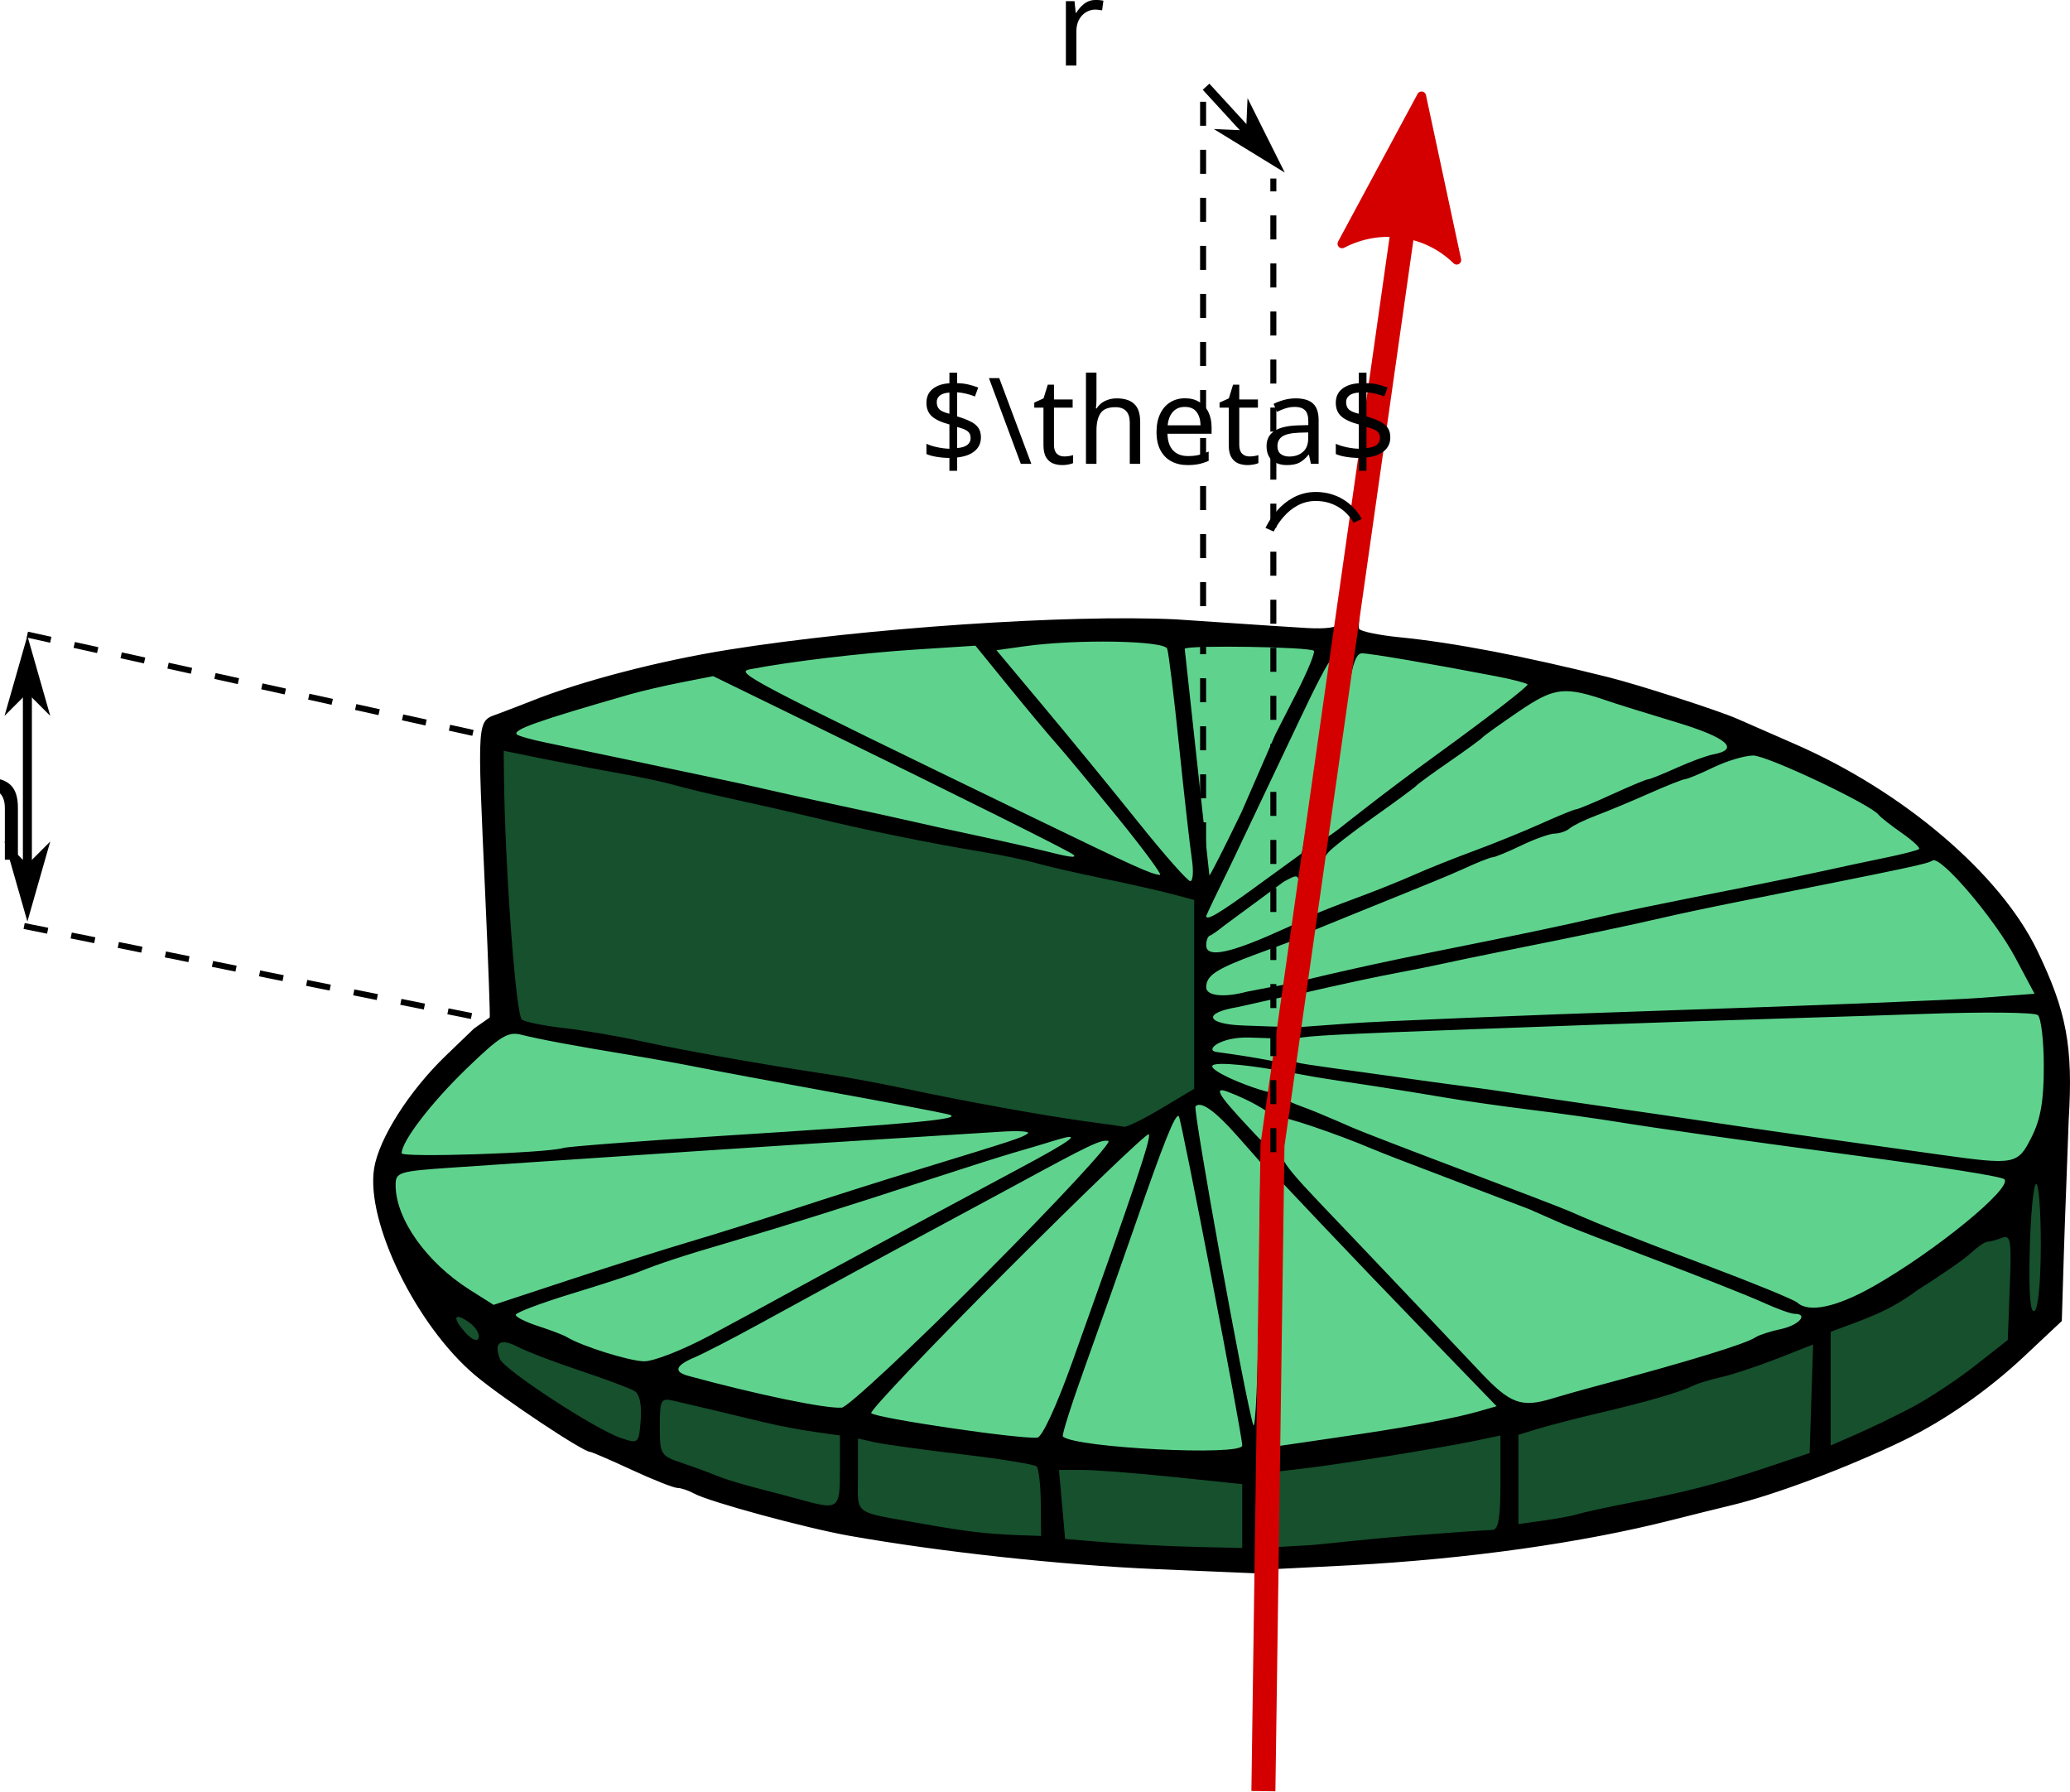
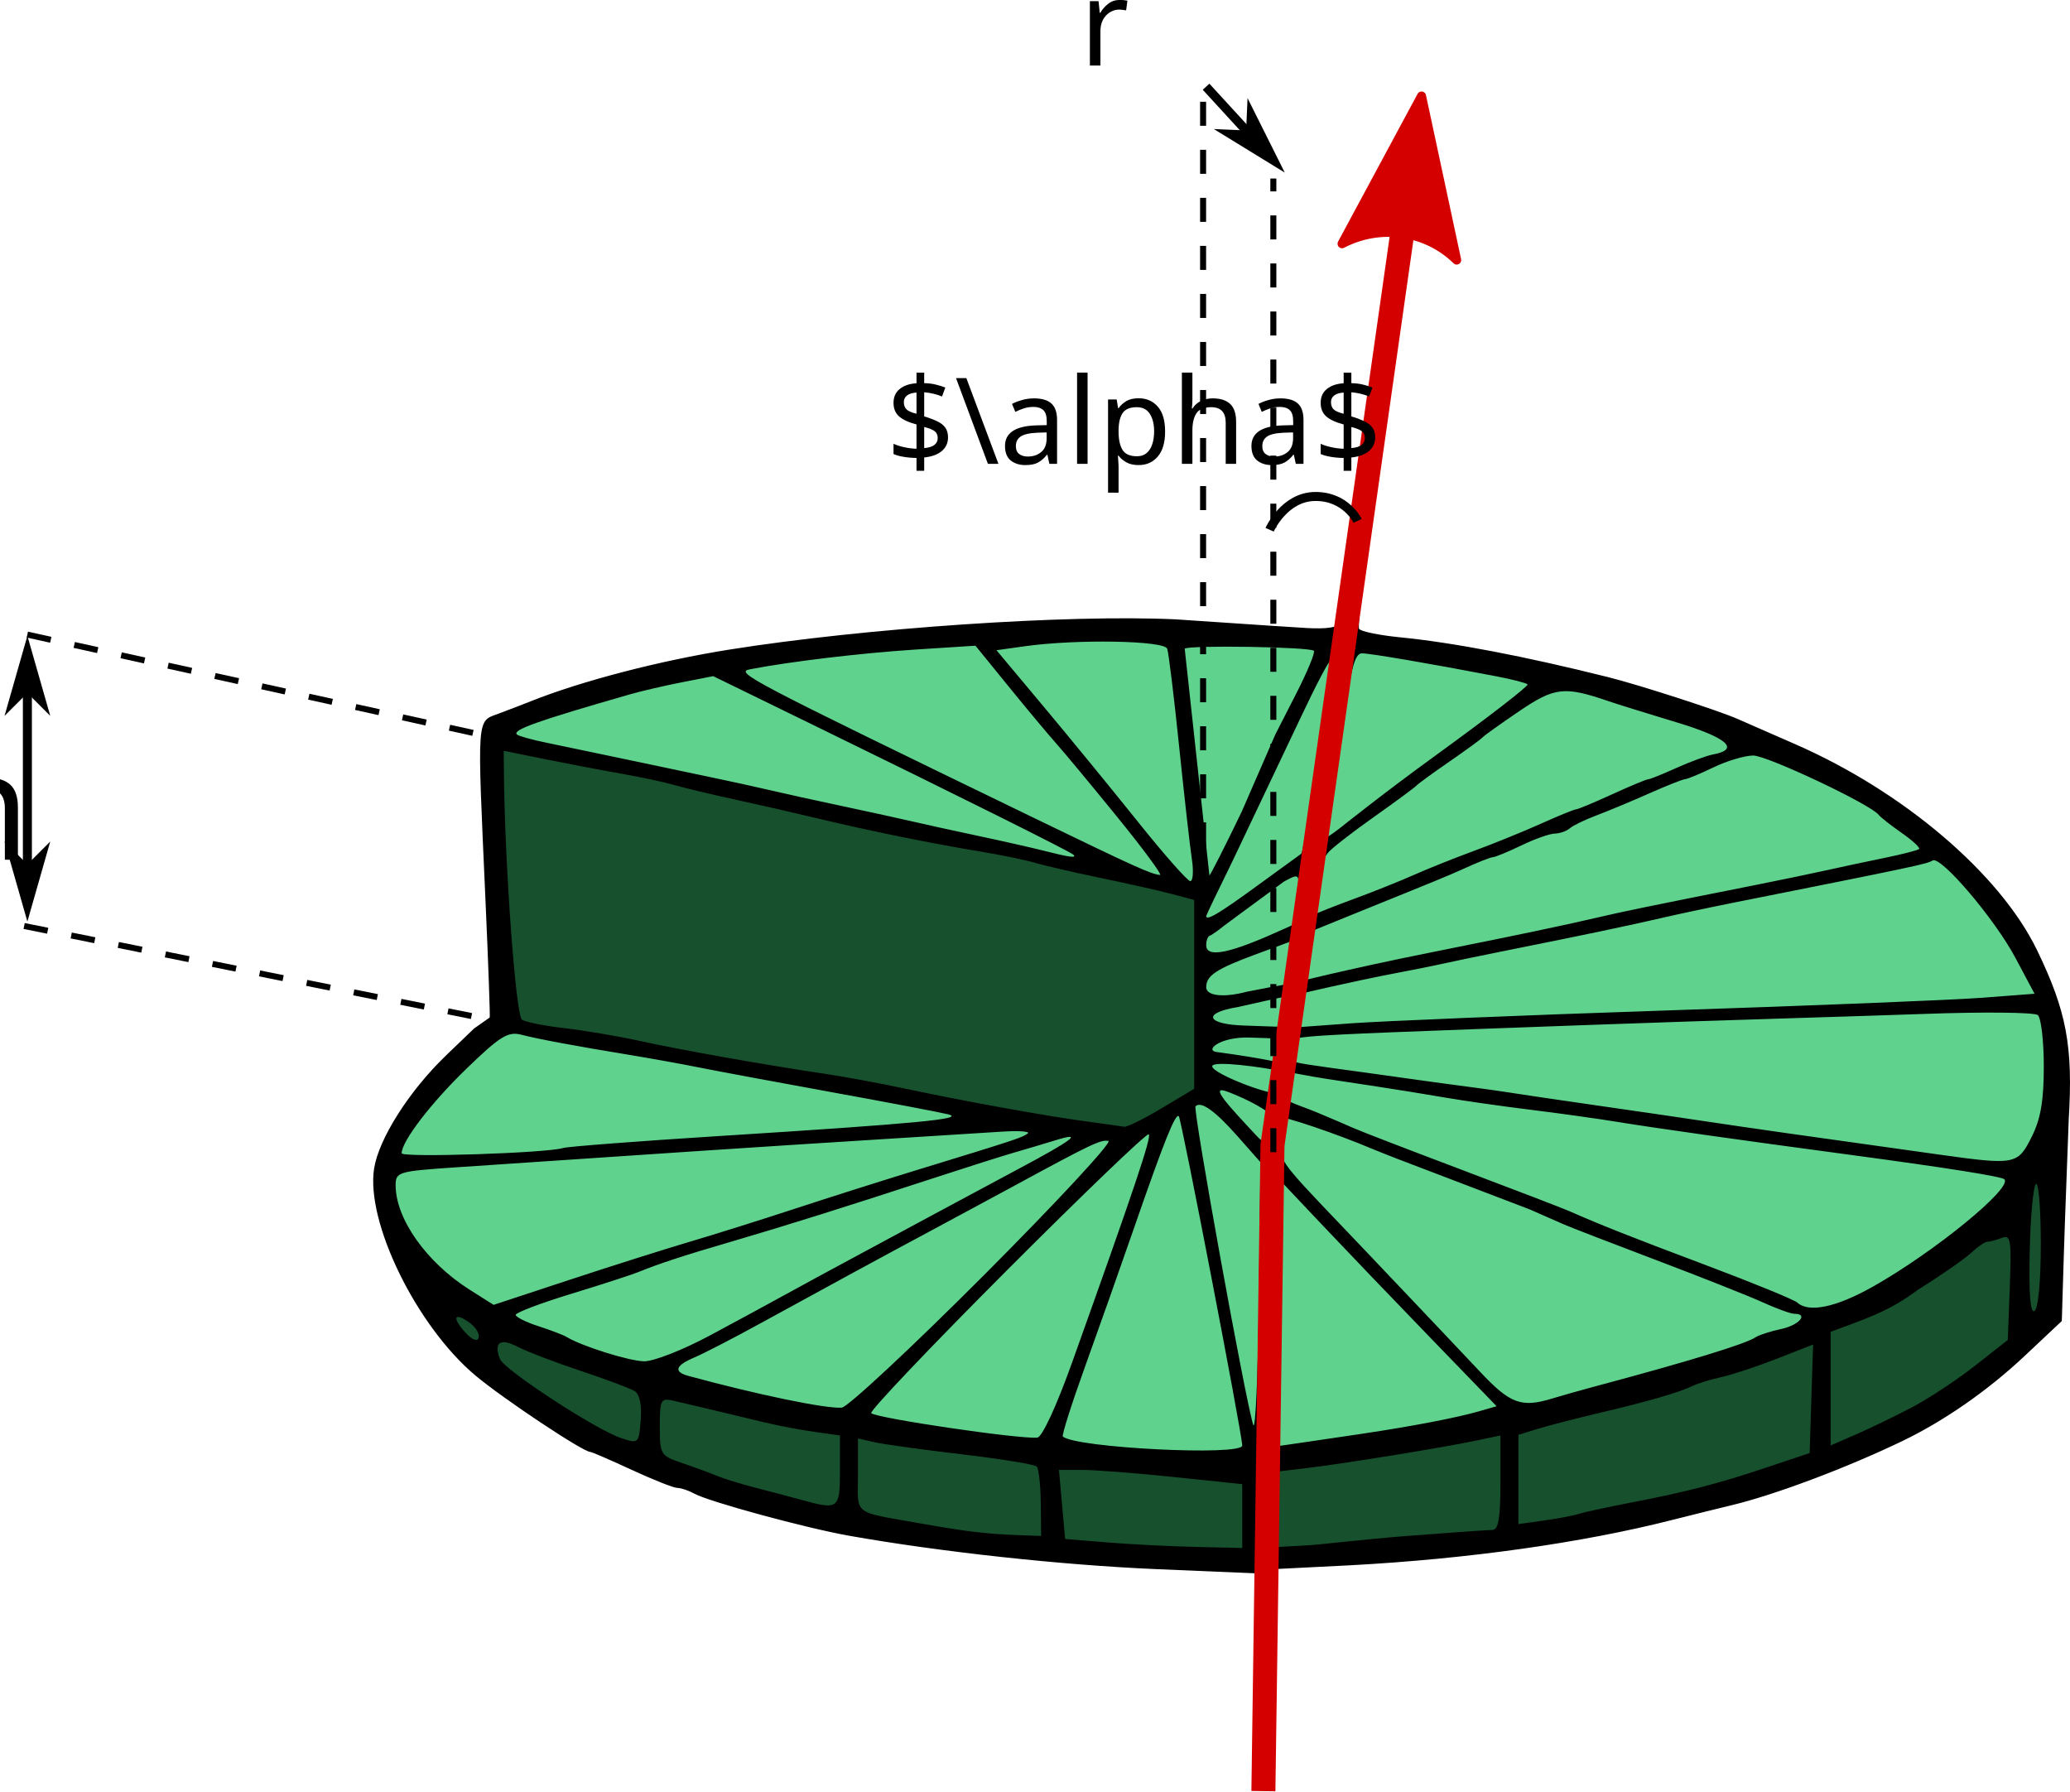
<svg xmlns="http://www.w3.org/2000/svg" width="97.297mm" height="84.187mm" viewBox="0 0 344.754 298.299" id="svg4147" version="1.1">
  <defs id="defs4149">
    <marker orient="auto" refY="0" refX="0" id="Arrow1Mstart" style="overflow:visible">
      <path id="path4720" d="M 0,0 5,-5 -12.5,0 5,5 0,0 Z" style="fill:#000000;fill-opacity:1;fill-rule:evenodd;stroke:#000000;stroke-width:1pt;stroke-opacity:1" transform="matrix(0.4,0,0,0.4,4,0)" />
    </marker>
    <marker orient="auto" refY="0" refX="0" id="Arrow1Mend" style="overflow:visible">
      <path id="path4723" d="M 0,0 5,-5 -12.5,0 5,5 0,0 Z" style="fill:#000000;fill-opacity:1;fill-rule:evenodd;stroke:#000000;stroke-width:1pt;stroke-opacity:1" transform="matrix(-0.4,0,0,-0.4,-4,0)" />
    </marker>
    <marker orient="auto" refY="0" refX="0" id="Arrow1Send" style="overflow:visible">
      <path id="path4729" d="M 0,0 5,-5 -12.5,0 5,5 0,0 Z" style="fill:#000000;fill-opacity:1;fill-rule:evenodd;stroke:#000000;stroke-width:1pt;stroke-opacity:1" transform="matrix(-0.2,0,0,-0.2,-1.2,0)" />
    </marker>
    <marker orient="auto" refY="0" refX="0" id="Arrow2Mend" style="overflow:visible">
      <path id="path4741" style="fill:#d40000;fill-opacity:1;fill-rule:evenodd;stroke:#d40000;stroke-width:0.625;stroke-linejoin:round;stroke-opacity:1" d="M 8.719,4.034 -2.207,0.016 8.719,-4.002 c -1.745,2.372 -1.735,5.617 -6e-7,8.035 z" transform="scale(-0.6,-0.6)" />
    </marker>
    <marker orient="auto" refY="0" refX="0" id="Arrow2Lend" style="overflow:visible">
      <path id="path4735" style="fill:#ff0000;fill-opacity:1;fill-rule:evenodd;stroke:#ff0000;stroke-width:0.625;stroke-linejoin:round;stroke-opacity:1" d="M 8.719,4.034 -2.207,0.016 8.719,-4.002 c -1.745,2.372 -1.735,5.617 -6e-7,8.035 z" transform="matrix(-1.1,0,0,-1.1,-1.1,0)" />
    </marker>
    <marker orient="auto" refY="0" refX="0" id="Arrow1Lend" style="overflow:visible">
      <path id="path4717" d="M 0,0 5,-5 -12.5,0 5,5 0,0 Z" style="fill:#ff0000;fill-opacity:1;fill-rule:evenodd;stroke:#ff0000;stroke-width:1pt;stroke-opacity:1" transform="matrix(-0.8,0,0,-0.8,-10,0)" />
    </marker>
    <marker orient="auto" refY="0" refX="0" id="Arrow1Mend-8" style="overflow:visible">
      <path id="path4723-6" d="M 0,0 5,-5 -12.5,0 5,5 0,0 Z" style="fill:#000000;fill-opacity:1;fill-rule:evenodd;stroke:#000000;stroke-width:1pt;stroke-opacity:1" transform="matrix(-0.4,0,0,-0.4,-4,0)" />
    </marker>
  </defs>
  <g id="layer1" transform="translate(-72.12726,-146.9897)">
    <path style="fill:#16502d;fill-opacity:1;fill-rule:evenodd;stroke:#000000;stroke-width:1px;stroke-linecap:butt;stroke-linejoin:miter;stroke-opacity:1" d="m 139.643,357.005 17.679,11.964 17.5,6.429 27.143,6.607 36.786,5.714 40.714,3.75 23.571,-3.929 53.571,-12.321 28.214,-11.964 21.25,-15.714 7.857,-10.179 0,27.857 -15.714,14.464 L 370,393.612 l -39.286,8.393 -32.321,3.75 -34.643,1.429 -40,-4.643 -24.643,-5 -18.75,-6.429 -13.571,-6.429 -9.107,-6.25 -8.929,-7.857 z" id="path6286" />
    <path style="fill:#16502d;fill-rule:evenodd;stroke:#0055d4;stroke-width:1px;stroke-linecap:butt;stroke-linejoin:miter;stroke-opacity:1" d="M 153.75,270.219 272.679,296.112 272.5,329.326 260.536,336.112 155.714,317.898 Z" id="path6284" />
    <path style="fill:#5fd38d;fill-rule:evenodd;stroke:none;stroke-width:1px;stroke-linecap:butt;stroke-linejoin:miter;stroke-opacity:1" d="m 154.301,269.999 118.314,25.885 0.421,32.549 -12.411,7.411 -17.857,-2.143 -30.045,-5.938 -56.781,-10.288 -11.238,9.723 -6.187,8.081 -2.147,7.197 0.126,5.556 3.536,7.576 2.525,6.819 7.702,1.768 6.819,4.672 8.207,2.778 7.702,3.157 11.996,3.03 30.557,6.44 50.003,6.187 22.981,-0.884 42.3,-6.692 40.911,-13.258 22.476,-11.869 12.501,-10.733 6.945,-10.985 1.136,-16.415 -4.419,-13.511 -6.44,-9.344 -15.91,-14.268 -12.122,-7.324 -17.299,-7.45 -20.077,-6.945 -31.82,-6.061 -17.804,-1.641 -24.117,-0.758 -20.456,-0.253 -30.557,2.525 -17.678,2.147 -17.93,3.536 -17.678,5.43 z" id="path6282" />
    <path style="fill:#000000;stroke:none" d="m 282.019,427.399 0,-18.372 -17.25,-0.731 c -15.774,-0.669 -36.005,-2.866 -51.242,-5.566 -7.171,-1.271 -23.307,-5.659 -25.745,-7.002 -0.955,-0.526 -2.232,-0.956 -2.838,-0.956 -0.606,0 -4.019,-1.35 -7.583,-3 -3.565,-1.65 -6.686,-3 -6.936,-3 -1.195,0 -14.493,-8.848 -19.107,-12.714 -9.819,-8.226 -18.308,-25.576 -16.881,-34.501 0.795,-4.969 5.855,-12.922 11.953,-18.785 l 4.68,-4.5 2.614,-1.837 c 0.091,-0.09 -0.227,-8.938 -0.707,-19.663 -1.395,-31.198 -1.517,-29.547 2.292,-30.98 1.788,-0.672 4.15,-1.581 5.25,-2.02 8.447,-3.371 21.394,-6.743 33,-8.595 22.607,-3.607 56.499,-5.904 74.456,-5.047 21.834,1.444 12.834,0.895 21.834,1.444 3.193,0.185 5.209,-0.108 5.209,-0.758 0,-0.583 1.345,-9.87 2.989,-20.638 l 3.387,-24.5 c 5.877,-27.938 2.348,-27.001 5.168,-20.418 -0.955,1.1 -8.725,65.411 -8.084,66.447 0.267,0.432 3.31,1.064 6.762,1.405 8.93,0.882 20.749,3.143 34.777,6.653 5.097,1.275 18.48,5.6 21.5,6.948 1.1,0.491 5.375,2.362 9.5,4.159 18.059,7.865 34.189,21.584 40.37,34.335 4.928,10.167 6.027,16.044 5.281,28.237 -0.812,22.425 -0.624,16.124 -0.812,22.425 l -0.339,11.107 -6.231,5.854 c -6.097,5.728 -13.333,10.763 -20.291,14.117 -9.26,4.463 -21.278,8.981 -28.478,10.706 -2.2,0.527 -6.7,1.643 -10,2.48 -15.005,3.805 -33.946,6.468 -53.5,7.52 l -12.304,0.619 -0.986,18.75 c -0.828,15.733 0.385,16.071 -0.857,16.071 -1.25,0 -0.853,-0.151 -0.853,-15.694 z m -3,-27.943 0,-5.316 -11.362,-1.184 c -6.249,-0.651 -13.117,-1.184 -15.262,-1.184 l -3.9,0 0.512,5.75 0.512,5.75 7,0.573 c 3.85,0.315 10.488,0.653 14.75,0.75 l 7.75,0.177 z m 27.395,3.317 c 7.092,-0.551 13.505,-1.001 14.25,-1.001 1.025,0 1.355,-1.915 1.355,-7.866 l 0,-7.866 -4.25,0.889 c -5.585,1.168 -21.994,3.827 -28,4.536 l -4.75,0.561 0,5.706 c 0,3.138 -1.82,6.252 -1.425,6.647 0.395,0.395 -2.603,0.426 6.393,-0.055 1.963,-0.105 9.335,-1 16.427,-1.551 z m -60.948,-5.471 c -0.029,-3.008 -0.338,-5.754 -0.686,-6.102 -0.349,-0.349 -5.95,-1.26 -12.447,-2.026 -6.498,-0.766 -13.051,-1.672 -14.564,-2.014 l -2.75,-0.621 0,6.098 c 0,6.822 -1.075,5.997 10.5,8.058 7.42,1.321 10.869,1.736 16,1.927 l 4,0.149 -0.053,-5.468 z m 89.553,1.806 c 0.825,-0.273 4.65,-1.104 8.5,-1.847 9.501,-1.832 14.735,-3.187 23,-5.955 l 7,-2.345 0.287,-9.035 0.287,-9.035 -6.007,2.354 c -3.304,1.295 -7.468,2.675 -9.254,3.067 -1.786,0.392 -3.937,1.051 -4.78,1.463 -2.206,1.08 -7.51,2.617 -15.533,4.504 -3.85,0.905 -8.463,2.096 -10.25,2.646 l -3.25,1 0,7.434 0,7.434 4.25,-0.595 c 2.337,-0.327 4.925,-0.819 5.75,-1.092 z m -123,-7.206 0,-5.87 -4.25,-0.598 c -2.337,-0.329 -6.05,-1.033 -8.25,-1.564 -6.537,-1.58 -12.849,-3.08 -15.25,-3.625 -2.093,-0.475 -2.25,-0.174 -2.25,4.307 0,4.676 0.111,4.856 3.75,6.085 2.062,0.697 4.65,1.649 5.75,2.116 1.1,0.467 4.025,1.368 6.5,2.002 2.475,0.635 5.85,1.527 7.5,1.983 6.277,1.735 6.5,1.569 6.5,-4.836 z m 67,-4.194 c 0,-1.817 -10.13,-54.4 -10.564,-54.834 -0.555,-0.555 -2.441,4.145 -7.382,18.397 -2.288,6.6 -5.993,17.081 -8.232,23.292 -2.239,6.211 -3.903,11.45 -3.697,11.642 2.03,1.896 29.875,3.296 29.875,1.502 z m -101.185,-9.057 c -0.723,-0.451 -4.772,-1.969 -8.996,-3.373 -4.225,-1.404 -8.95,-3.212 -10.5,-4.017 -2.907,-1.51 -4.013,-0.74 -2.943,2.047 0.684,1.784 15.937,11.744 20.125,13.142 2.974,0.993 3.003,0.967 3.315,-2.989 0.198,-2.513 -0.172,-4.294 -1,-4.81 z m 121.185,7.094 c 8.334,-1.245 15.718,-2.664 19.432,-3.735 l 2.932,-0.845 -11.075,-11.446 c -6.091,-6.295 -14.262,-14.821 -18.159,-18.946 l -7.084,-7.5 -0.023,22.262 -0.023,22.262 3.75,-0.54 c 2.062,-0.297 6.675,-0.977 10.25,-1.511 z m 91.54,-4.392 c 2.772,-1.455 7.497,-4.575 10.5,-6.932 l 5.46,-4.286 0.334,-8.82 c 0.299,-7.896 0.159,-8.753 -1.332,-8.181 -0.916,0.352 -1.994,0.639 -2.395,0.639 -0.401,0 -1.633,0.841 -2.737,1.87 -1.104,1.028 -5.126,3.82 -8.939,6.203 -4.774,3.556 -8.394,4.67 -14.431,6.927 l 0,9.464 0,9.464 4.25,-1.851 c 2.337,-1.018 6.518,-3.042 9.29,-4.497 z M 250.723,373.771 c 10.42,-29.136 13.204,-37.425 12.731,-37.898 -0.276,-0.276 -10.918,9.932 -23.651,22.683 -12.732,12.751 -22.89,23.443 -22.573,23.76 0.842,0.842 24.632,4.35 27.656,4.078 0.805,-0.072 3.204,-5.258 5.837,-12.623 z m 27.565,-37.51 c -3.78,-4.282 -6.129,-5.964 -7.047,-5.046 -0.488,0.488 8.344,49.225 9.614,53.055 0.365,1.1 0.785,-8.292 0.933,-20.87 l 0.269,-22.87 z M 236.067,359.271 c 12.074,-12.1 21.372,-22.127 20.662,-22.283 -1.228,-0.269 -2.956,0.554 -15.711,7.489 -3.025,1.645 -9.1,4.919 -13.5,7.276 -8.662,4.641 -16.49,8.892 -29,15.749 -4.4,2.412 -9.238,4.907 -10.75,5.546 -3.164,1.336 -3.505,2.382 -1,3.064 11.518,3.135 22.868,5.485 25.548,5.29 0.989,-0.072 11.677,-10.031 23.75,-22.131 z m 94.552,20.617 c 1.595,-0.486 4.699,-1.364 6.899,-1.952 15.835,-4.232 25.363,-7.145 27,-8.255 0.55,-0.373 2.462,-0.991 4.25,-1.373 2.992,-0.64 4.633,-2.536 2.195,-2.536 -0.58,0 -2.943,-0.857 -5.25,-1.905 -2.307,-1.048 -10.27,-4.205 -17.695,-7.016 -7.425,-2.811 -14.4,-5.508 -15.5,-5.993 -1.1,-0.485 -3.643,-1.602 -5.651,-2.484 l -15.849,-6.052 c -4.125,-1.546 -8.85,-3.382 -10.5,-4.079 -5.536,-2.34 -15.013,-5.612 -15.447,-5.169 -0.237,0.242 0.487,2.896 0.299,4.617 -0.31,2.827 1.511,4.272 14.283,17.71 7.774,8.179 16.324,17.202 19,20.05 4.986,5.306 6.849,5.997 11.967,4.438 z M 190.363,369.383 c 4.501,-2.414 10.203,-5.504 12.67,-6.867 2.467,-1.363 7.636,-4.168 11.486,-6.232 3.85,-2.065 9.7,-5.215 13,-7 3.3,-1.786 9.6,-5.165 14,-7.51 9.375,-4.996 11.18,-6.373 6.433,-4.909 -1.888,0.582 -5.008,1.511 -6.933,2.065 -1.925,0.554 -8,2.48 -13.5,4.281 -14.165,4.638 -24.827,7.986 -33.5,10.519 -7.938,2.318 -12.226,3.72 -15.5,5.066 -1.1,0.452 -6.162,2.094 -11.248,3.649 -5.086,1.555 -9.249,3.13 -9.25,3.499 -0.001,0.37 1.685,1.216 3.748,1.881 2.062,0.665 4.2,1.483 4.75,1.817 2.486,1.513 10.265,3.963 12.83,4.042 1.573,0.048 6.466,-1.862 11.014,-4.301 z m -39.989,-2.093 c -2.581,-1.887 -3.058,-0.952 -0.792,1.552 1.142,1.262 2.035,1.634 2.265,0.943 0.209,-0.627 -0.454,-1.75 -1.473,-2.495 z m 261.644,-13.136 c 0,-5.775 -0.36,-10.278 -0.8,-10.006 -0.44,0.272 -0.91,5.288 -1.046,11.146 -0.167,7.214 0.092,10.443 0.8,10.006 0.62,-0.383 1.046,-4.919 1.046,-11.146 z m -225,-0.382 c 4.125,-1.218 12,-3.692 17.5,-5.499 5.5,-1.806 14.725,-4.731 20.5,-6.499 16.36,-5.009 17.449,-5.369 18.285,-6.041 0.432,-0.347 -1.593,-0.474 -4.5,-0.281 -2.907,0.192 -12.71,0.81 -21.785,1.372 -14.604,0.905 -39.217,2.532 -69.25,4.578 -9.299,0.633 -9.75,0.77 -9.75,2.952 0,5.61 5.14,12.864 12.341,17.416 l 3.977,2.514 12.591,-4.149 c 6.925,-2.282 15.966,-5.145 20.091,-6.363 z m 197.087,7.451 c 10.242,-5.789 23.269,-16.434 21.845,-17.85 -0.472,-0.469 -9.618,-1.918 -25.932,-4.108 -18.675,-2.506 -32.364,-4.443 -38.5,-5.446 -3.3,-0.539 -9.825,-1.452 -14.5,-2.027 -4.675,-0.575 -10.975,-1.473 -14,-1.994 -3.025,-0.521 -8.425,-1.395 -12,-1.941 -3.575,-0.546 -8.194,-1.223 -10.25,-1.584 -5.246,-0.922 -5.661,-1.49 -5.625,1.806 0.025,2.248 2.831,2.706 6.125,4.078 2.337,0.974 5.15,2.177 6.25,2.673 1.1,0.497 9.2,3.62 18,6.941 8.8,3.321 16.9,6.434 18,6.917 5.449,2.395 10.142,4.249 23,9.089 7.7,2.898 14.428,5.657 14.95,6.132 1.925,1.748 6.52,0.771 12.637,-2.687 z m 26.413,-24.951 c 1.481,-2.961 2,-6 2,-11.7 0,-4.235 -0.45,-8.08 -1,-8.545 -0.55,-0.465 -9.1,-0.55 -19,-0.189 -9.9,0.361 -35.104,1.079 -56,1.844 -58.766,2.152 -48.304,1.652 -48.5,3.955 -0.246,2.891 -6.816,1.341 20.5,5.224 4.939,0.702 11.25,1.484 14,1.917 2.75,0.433 9.95,1.495 16,2.362 6.05,0.866 14.15,2.051 18,2.632 6.609,0.998 16.614,2.422 38.5,5.477 12.794,1.786 13.152,1.718 15.5,-2.977 z m -244.605,1.893 c 0.767,-0.242 12.467,-1.14 26,-1.994 32.995,-2.082 41.201,-2.862 38.105,-3.622 -1.375,-0.337 -10.15,-2.005 -19.5,-3.705 -9.35,-1.7 -19.25,-3.545 -22,-4.099 -2.75,-0.555 -7.925,-1.489 -11.5,-2.077 -9.253,-1.522 -15.104,-2.613 -18.085,-3.372 -2.213,-0.563 -3.527,0.253 -9.117,5.659 -5.906,5.712 -10.784,12.076 -10.794,14.083 -0.004,0.759 24.213,-0.027 26.891,-0.873 z M 285.608,335.131 c 0,-1.905 -4.143,-4.48 -9.079,-6.356 -3.108,-1.182 0.155,2.289 4.732,7.197 3.139,3.366 4.347,2.338 4.347,-0.841 z m -19.996,-3.594 5.406,-3.234 0,-15.726 0,-15.726 -3.75,-0.992 c -2.062,-0.546 -7.35,-1.738 -11.75,-2.649 -4.4,-0.912 -9.35,-2.052 -11,-2.535 -1.65,-0.483 -5.7,-1.321 -9,-1.863 -8.124,-1.334 -18.553,-3.452 -27,-5.484 -3.85,-0.926 -10.15,-2.366 -14,-3.199 -3.85,-0.833 -8.35,-1.91 -10,-2.392 -1.65,-0.482 -5.7,-1.349 -9,-1.928 -3.3,-0.578 -9.037,-1.669 -12.75,-2.423 l -6.75,-1.372 0.034,3.628 c 0.146,15.486 1.98,40.519 3.015,41.159 0.658,0.406 3.829,1.037 7.047,1.401 3.218,0.364 8.9,1.328 12.628,2.143 7.087,1.549 20.56,3.94 30.777,5.464 3.3,0.492 9.375,1.615 13.5,2.495 9.751,2.08 23.073,4.491 30,5.429 3.025,0.409 5.88,0.811 6.344,0.892 0.464,0.081 3.277,-1.308 6.25,-3.087 z m 19.139,-6.307 c -1.772,-0.412 -10.733,-1.728 -10.733,-0.675 0,1.292 11.138,5.493 11.59,4.369 0.199,-0.495 -0.383,-3.25 -0.857,-3.694 z m 0.022,-4.21 c 0.132,-0.926 4.16,-1.004 -4.613,-1.25 -4.796,-0.134 -7.475,2.128 -5.402,2.407 16.016,2.155 9.442,2.878 10.015,-1.157 z m 0.769,-5.325 c 0.582,-2.929 7.535,-4.312 -7.236,-1.006 -6.034,0.981 -5.307,2.886 1.061,3.082 9.651,0.296 5.747,0.588 6.175,-2.075 z m 63.976,-0.431 c 24.2,-0.798 47.929,-1.752 52.73,-2.119 l 8.73,-0.668 -3.211,-6.025 c -3.452,-6.477 -12.418,-17.003 -13.77,-16.167 -0.945,0.584 -2.845,0.987 -32.479,6.891 -4.4,0.877 -10.025,2.068 -12.5,2.647 -5.131,1.201 -13.895,3.041 -25.5,5.353 -4.4,0.877 -10.025,2.045 -12.5,2.596 -2.475,0.551 -8.026,1.53 -12.278,2.459 -16.178,3.537 -9.722,1.953 -9.722,5.248 l -0.379,2.545 8.629,-0.631 c 4.541,-0.332 28.05,-1.329 52.25,-2.127 z m -69.75,-3.124 c 11.981,-2.425 6.283,-0.239 6.872,-5.228 l 0.642,-3.212 -5.882,2.168 c -6.712,2.474 -8.382,3.575 -8.382,5.525 0,1.447 2.93,1.771 6.75,0.747 z m 20.75,-4.474 c 2.2,-0.494 7.6,-1.616 12,-2.492 11.663,-2.324 20.387,-4.155 25.5,-5.355 4.304,-1.01 8.687,-1.912 26.5,-5.455 4.4,-0.875 9.8,-1.996 12,-2.492 2.2,-0.495 6.441,-1.399 9.424,-2.008 2.983,-0.609 5.596,-1.281 5.808,-1.492 0.211,-0.211 -1.105,-1.424 -2.924,-2.695 -1.819,-1.271 -3.533,-2.617 -3.808,-2.99 -1.26,-1.712 -18.618,-9.913 -20.918,-9.883 -1.42,0.019 -4.382,0.903 -6.582,1.966 -2.2,1.063 -4.324,1.947 -4.72,1.966 -0.396,0.019 -3.096,1.089 -6,2.378 -2.904,1.289 -6.855,2.936 -8.78,3.66 -1.925,0.724 -3.928,1.694 -4.45,2.156 -0.522,0.462 -1.647,0.855 -2.5,0.874 -0.853,0.019 -3.35,0.903 -5.55,1.966 -2.2,1.063 -4.342,1.947 -4.761,1.966 -0.418,0.019 -2.668,0.913 -5,1.987 -2.332,1.074 -6.74,2.835 -9.739,4.058 -28.95,11.811 -15.811,5.584 -15.986,12.363 -0.056,2.18 -2.795,2.572 3.236,1.147 1.783,-0.421 5.05,-1.132 7.25,-1.626 z m -17.363,-4.739 c 12.185,-5.346 4.666,-2.292 5.026,-6.073 0.433,-4.542 0.469,-4.493 -2.229,-3.049 l -7.934,5.844 c -4.25,3.105 -2.007,1.623 -4.25,3.105 -0.412,0.009 -0.75,0.747 -0.75,1.641 0,1.972 3.199,1.509 10.137,-1.468 z m -1.759,-8.352 c 3.917,-2.857 7.272,-5.294 7.454,-5.415 0.511,-0.34 5.23,-31.661 4.831,-32.06 -0.193,-0.193 -2.447,4.103 -5.007,9.547 l -11.217,23.623 c -2.434,4.95 -4.429,9.113 -4.432,9.25 -0.022,0.883 2.095,-0.367 8.371,-4.944 z m 16.335,2.066 c 3.183,-1.171 7.639,-2.954 9.903,-3.964 2.263,-1.009 6.763,-2.809 10,-3.998 3.237,-1.19 8.26,-3.231 11.164,-4.536 2.904,-1.305 5.52,-2.374 5.814,-2.374 0.294,0 2.994,-1.125 6,-2.5 3.006,-1.375 5.702,-2.5 5.991,-2.5 0.289,0 2.413,-0.852 4.72,-1.894 2.307,-1.041 5.058,-2.054 6.112,-2.25 4.575,-0.851 2.343,-2.807 -6.11,-5.356 -4.844,-1.461 -9.932,-3.043 -11.307,-3.516 -7.328,-2.521 -8.966,-2.338 -14.846,1.651 -3.11,2.11 -5.879,4.091 -6.154,4.402 -0.275,0.311 -2.75,2.117 -5.5,4.013 -2.75,1.897 -5.225,3.701 -5.5,4.009 -0.275,0.308 -3.483,2.671 -7.128,5.251 -3.646,2.58 -7.072,5.253 -7.615,5.94 -0.954,1.208 -9.425,13.622 -1.699,10.002 0.183,-0.086 2.972,-1.21 6.155,-2.381 z m -27.107,-6.622 c -0.314,-2.062 -1.266,-10.5 -2.116,-18.75 -0.851,-8.25 -1.744,-15.562 -1.986,-16.25 -0.482,-1.368 -15.107,-1.622 -23.718,-0.412 l -4.715,0.662 7.949,9.5 c 4.372,5.225 11.444,13.866 15.715,19.202 4.271,5.336 8.143,9.724 8.604,9.75 0.461,0.026 0.581,-1.64 0.268,-3.702 z m -12.437,-7 c -4.361,-5.362 -8.938,-10.875 -10.172,-12.25 -1.233,-1.375 -4.759,-5.595 -7.836,-9.378 l -5.594,-6.878 -10.034,0.648 c -9.038,0.584 -20.83,1.991 -27.522,3.285 -2.583,0.499 -0.394,1.645 46.988,24.599 17.344,8.402 19.753,9.493 21.299,9.646 0.44,0.043 -2.769,-4.309 -7.13,-9.671 z m 20.729,-0.826 5.628,-12.924 3.436,-6.718 c 1.89,-3.695 3.224,-6.93 2.965,-7.189 -0.648,-0.648 -20.879,-0.974 -21.507,-0.346 l 4.114,37.753 c 0.144,0 2.558,-4.759 5.364,-10.576 z m -28.006,7.133 c -0.509,-0.509 -18.884,-9.67 -43.196,-21.536 l -16.804,-8.202 -5.196,1.016 c -2.858,0.559 -6.771,1.468 -8.696,2.021 -15.35,4.407 -19.572,5.905 -18.806,6.67 0.259,0.259 2.459,0.875 4.889,1.369 2.43,0.494 8.018,1.663 12.418,2.598 4.4,0.935 10.925,2.308 14.5,3.051 3.575,0.743 8.3,1.777 10.5,2.298 2.2,0.521 7.6,1.71 12,2.642 4.4,0.933 9.575,2.065 11.5,2.516 1.925,0.451 6.875,1.538 11,2.415 4.125,0.877 9.075,1.997 11,2.488 4.214,1.075 5.48,1.244 4.891,0.655 z m 44.276,-4.356 c 0.377,-0.29 7.409,-5.926 16.058,-12.192 8.648,-6.267 15.532,-11.587 15.296,-11.822 -0.235,-0.235 -2.586,-0.843 -5.224,-1.349 -10.983,-2.109 -20.896,-3.803 -22.353,-3.82 -1.244,-0.015 -1.909,2.641 -3.315,13.232 -0.967,7.287 -1.985,14.037 -2.261,15 -0.488,1.698 -2.375,4.161 1.799,0.952 z" id="path4706" />
    <path style="fill:none;fill-rule:evenodd;stroke:#d40000;stroke-width:4;stroke-linecap:butt;stroke-linejoin:miter;stroke-miterlimit:4;stroke-dasharray:none;stroke-opacity:1;marker-end:url(#Arrow2Mend)" d="m 282.543,445.261 1.515,-107.581 24.117,-169.453" id="path4708" />
    <path style="fill:none;fill-rule:evenodd;stroke:#000000;stroke-width:1.5;stroke-linecap:butt;stroke-linejoin:miter;stroke-miterlimit:4;stroke-dasharray:none;stroke-opacity:1" d="m 283.58,235.204 c 0,0 2.429,-5.493 7.58,-5.538 5.151,-0.045 7.075,4.066 7.075,4.066" id="path6276" />
    <path style="fill:none;fill-rule:evenodd;stroke:#000000;stroke-width:1;stroke-linecap:butt;stroke-linejoin:miter;stroke-miterlimit:4;stroke-dasharray:4, 4;stroke-dashoffset:0;stroke-opacity:1" d="m 272.5,295.934 0,-133.214" id="path5192" />
    <path id="path5200" d="m 284.2,338.862 0,-162.143" style="fill:none;fill-rule:evenodd;stroke:#000000;stroke-width:1;stroke-linecap:butt;stroke-linejoin:miter;stroke-miterlimit:4;stroke-dasharray:4, 4;stroke-dashoffset:0;stroke-opacity:1" />
    <path style="fill:none;fill-rule:evenodd;stroke:#000000;stroke-width:1.5;stroke-linecap:butt;stroke-linejoin:miter;stroke-miterlimit:4;stroke-dasharray:none;stroke-opacity:1;marker-end:url(#Arrow1Mend)" d="m 272.994,161.428 11.112,12.122" id="path5202" />
-     <text xml:space="preserve" style="font-style:normal;font-weight:normal;font-size:40px;line-height:125%;font-family:sans-serif;text-align:center;letter-spacing:0px;word-spacing:0px;text-anchor:middle;fill:#000000;fill-opacity:1;stroke:none;stroke-width:1px;stroke-linecap:butt;stroke-linejoin:miter;stroke-opacity:1" x="278.078" y="157.898" id="text5358">
-       <tspan id="tspan5360" x="278.078" y="157.898" style="font-size:20px">r</tspan>
+     <text xml:space="preserve" style="font-style:normal;font-weight:normal;font-size:40px;line-height:125%;font-family:sans-serif;text-align:center;letter-spacing:0px;word-spacing:0px;text-anchor:middle;fill:#000000;fill-opacity:1;stroke:none;stroke-width:1px;stroke-linecap:butt;stroke-linejoin:miter;stroke-opacity:1" x="282.078" y="157.898" id="text5358">
+       <tspan id="tspan5360" x="282.078" y="157.898" style="font-size:20px">r</tspan>
    </text>
    <path style="fill:none;fill-rule:evenodd;stroke:#000000;stroke-width:1;stroke-linecap:butt;stroke-linejoin:miter;stroke-miterlimit:4;stroke-dasharray:4, 4;stroke-dashoffset:0;stroke-opacity:1" d="M 213.395,282.816 74.246,252.132" id="path5192-3" />
    <path id="path5395" d="M 213.395,328.816 72.226,300.405" style="fill:none;fill-rule:evenodd;stroke:#000000;stroke-width:1;stroke-linecap:butt;stroke-linejoin:miter;stroke-miterlimit:4;stroke-dasharray:4, 4;stroke-dashoffset:0;stroke-opacity:1" />
    <path style="fill:none;fill-rule:evenodd;stroke:#000000;stroke-width:1.5;stroke-linecap:butt;stroke-linejoin:miter;stroke-miterlimit:4;stroke-dasharray:none;stroke-opacity:1;marker-start:url(#Arrow1Mstart);marker-end:url(#Arrow1Mend-8)" d="m 76.689,255.827 2e-6,41.669" id="path5202-4" />
    <text xml:space="preserve" style="font-style:normal;font-weight:normal;font-size:40px;line-height:125%;font-family:sans-serif;letter-spacing:0px;word-spacing:0px;fill:#000000;fill-opacity:1;stroke:none;stroke-width:1px;stroke-linecap:butt;stroke-linejoin:miter;stroke-opacity:1" x="95.413" y="290.158" id="text6248">
      <tspan id="tspan6250" x="95.413" y="290.158" style="font-size:25px;text-align:center;text-anchor:middle">h</tspan>
    </text>
-     <text xml:space="preserve" style="font-style:normal;font-weight:normal;font-size:40px;line-height:125%;font-family:sans-serif;letter-spacing:0px;word-spacing:0px;fill:#000000;fill-opacity:1;stroke:none;stroke-width:1px;stroke-linecap:butt;stroke-linejoin:miter;stroke-opacity:1" x="290.999" y="224.237" id="text6278">
-       <tspan id="tspan6280" x="290.999" y="224.237" style="font-size:20px;text-align:center;text-anchor:middle">$\theta$</tspan>
+     <text xml:space="preserve" style="font-style:normal;font-weight:normal;font-size:40px;line-height:125%;font-family:sans-serif;letter-spacing:0px;word-spacing:0px;fill:#000000;fill-opacity:1;stroke:none;stroke-width:1px;stroke-linecap:butt;stroke-linejoin:miter;stroke-opacity:1" x="286.999" y="224.237" id="text6278">
+       <tspan id="tspan6280" x="286.999" y="224.237" style="font-size:20px;text-align:center;text-anchor:middle">$\alpha$</tspan>
    </text>
  </g>
</svg>
